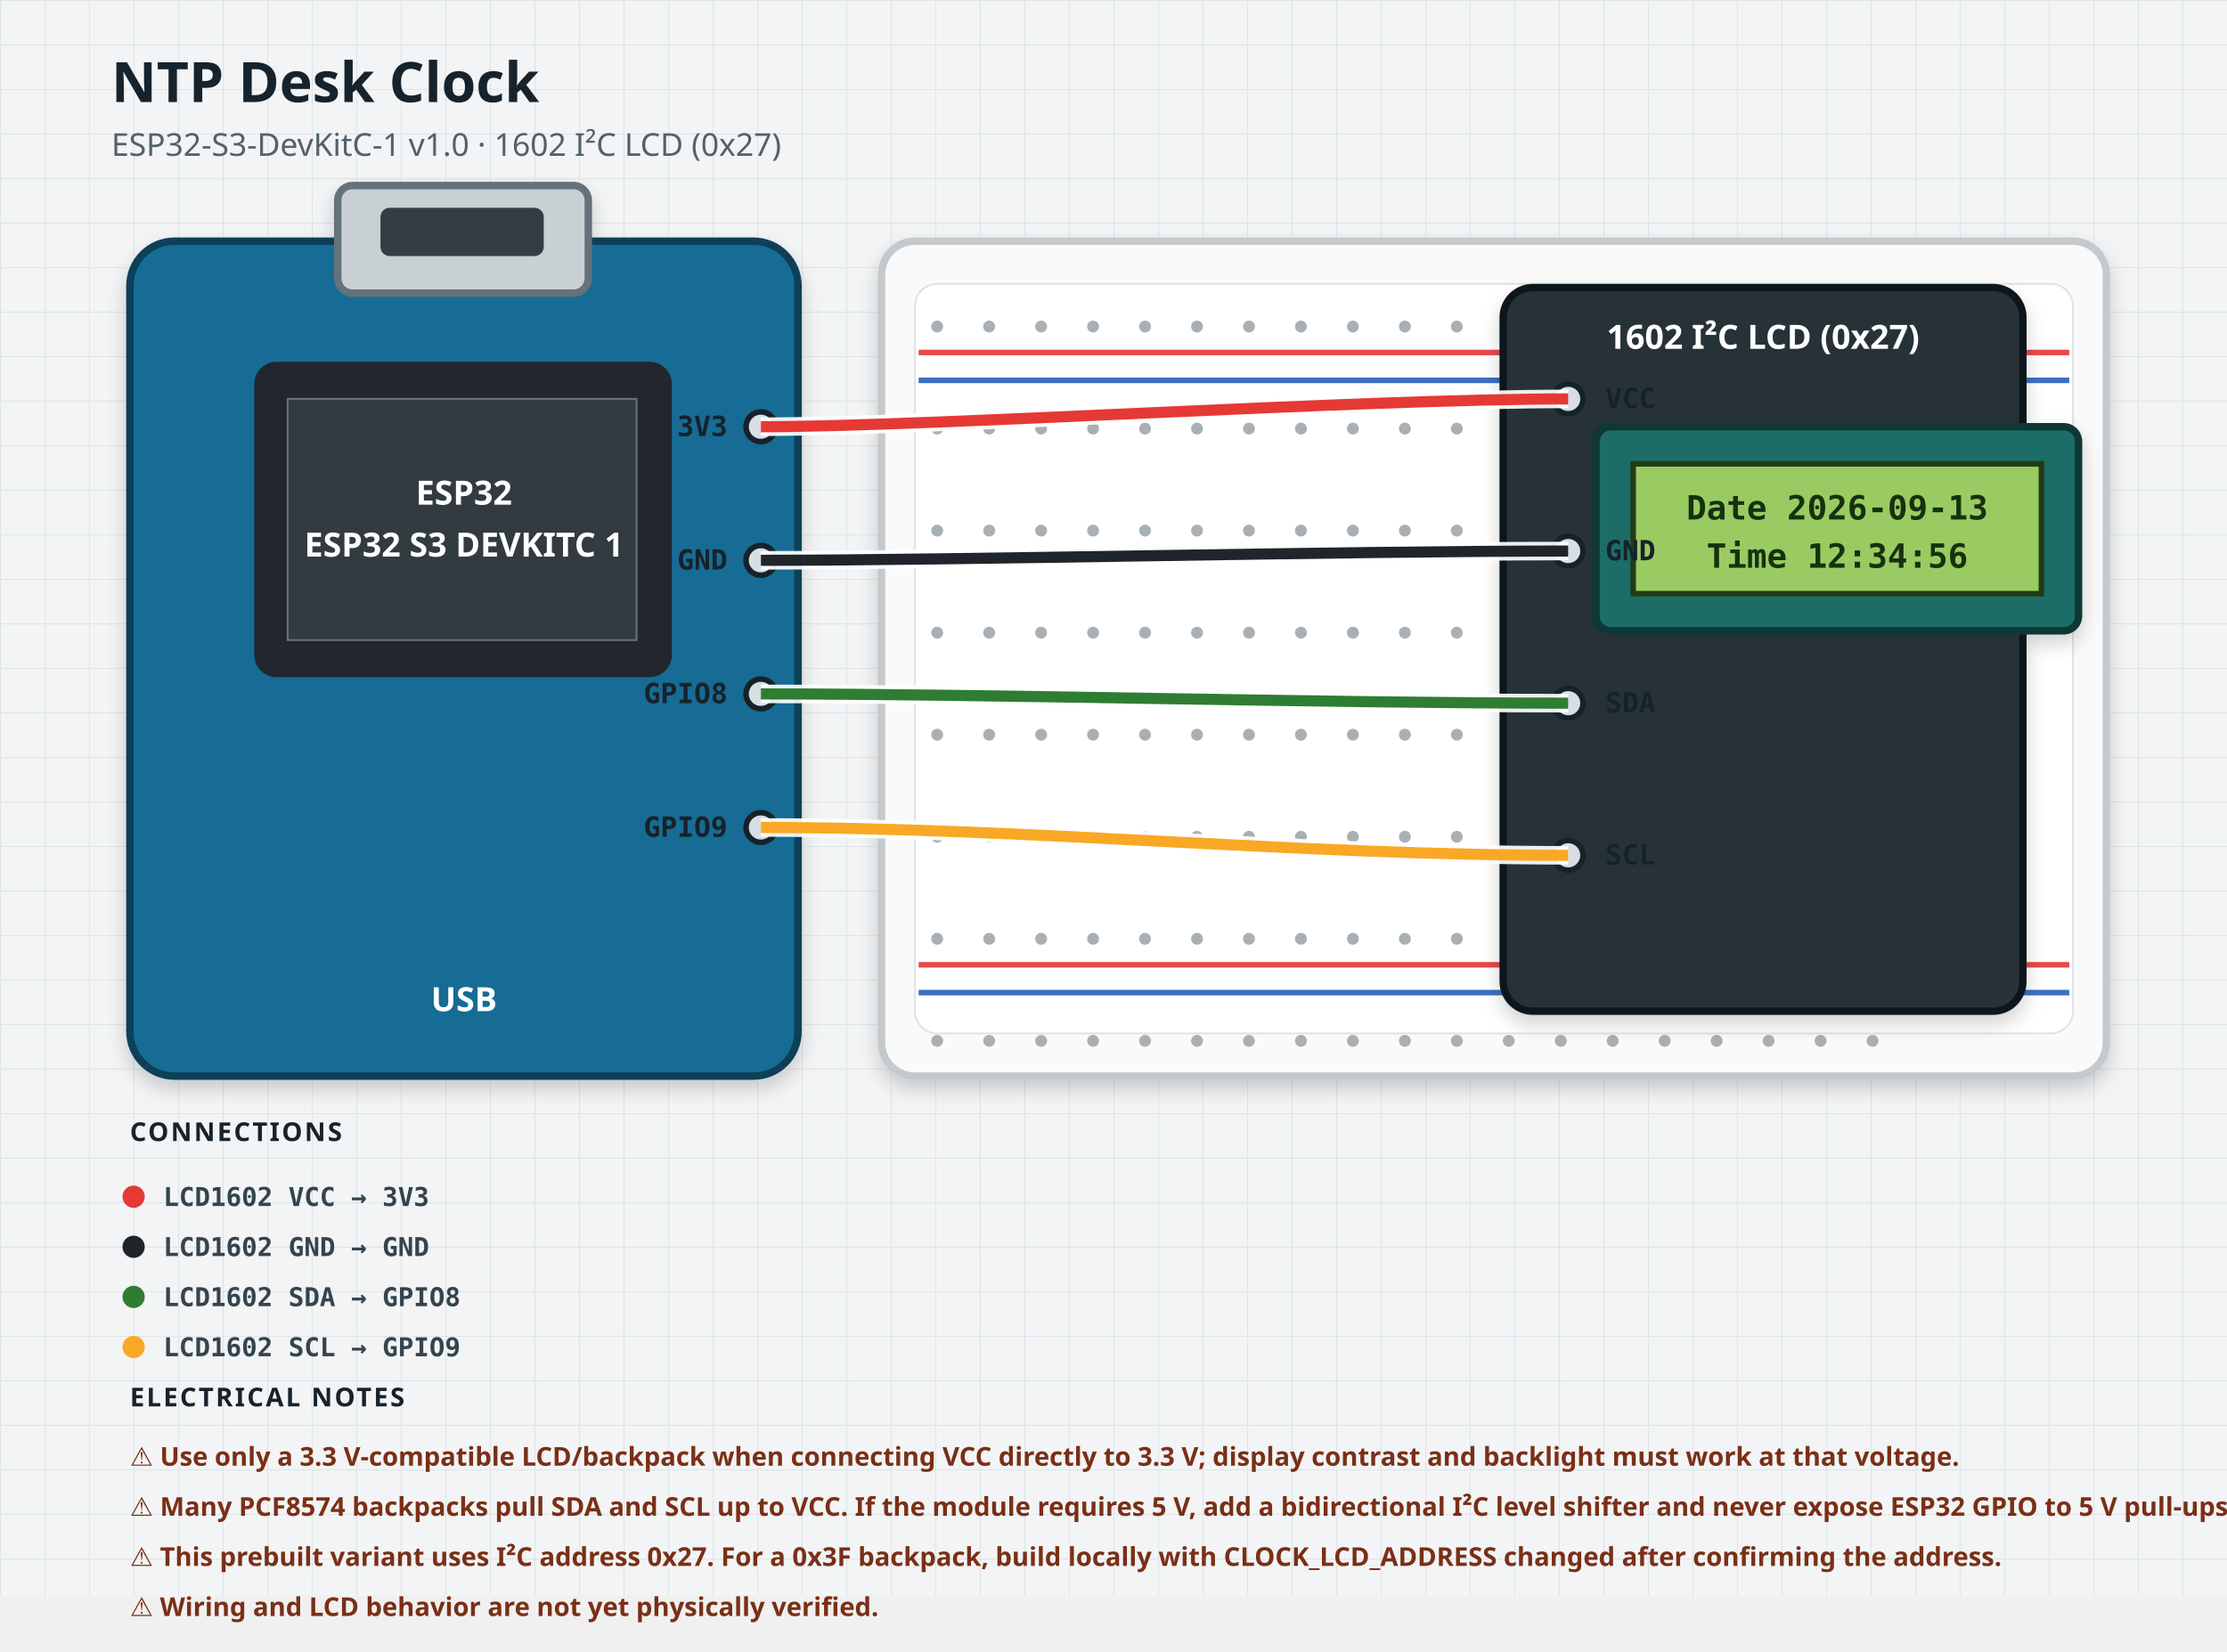
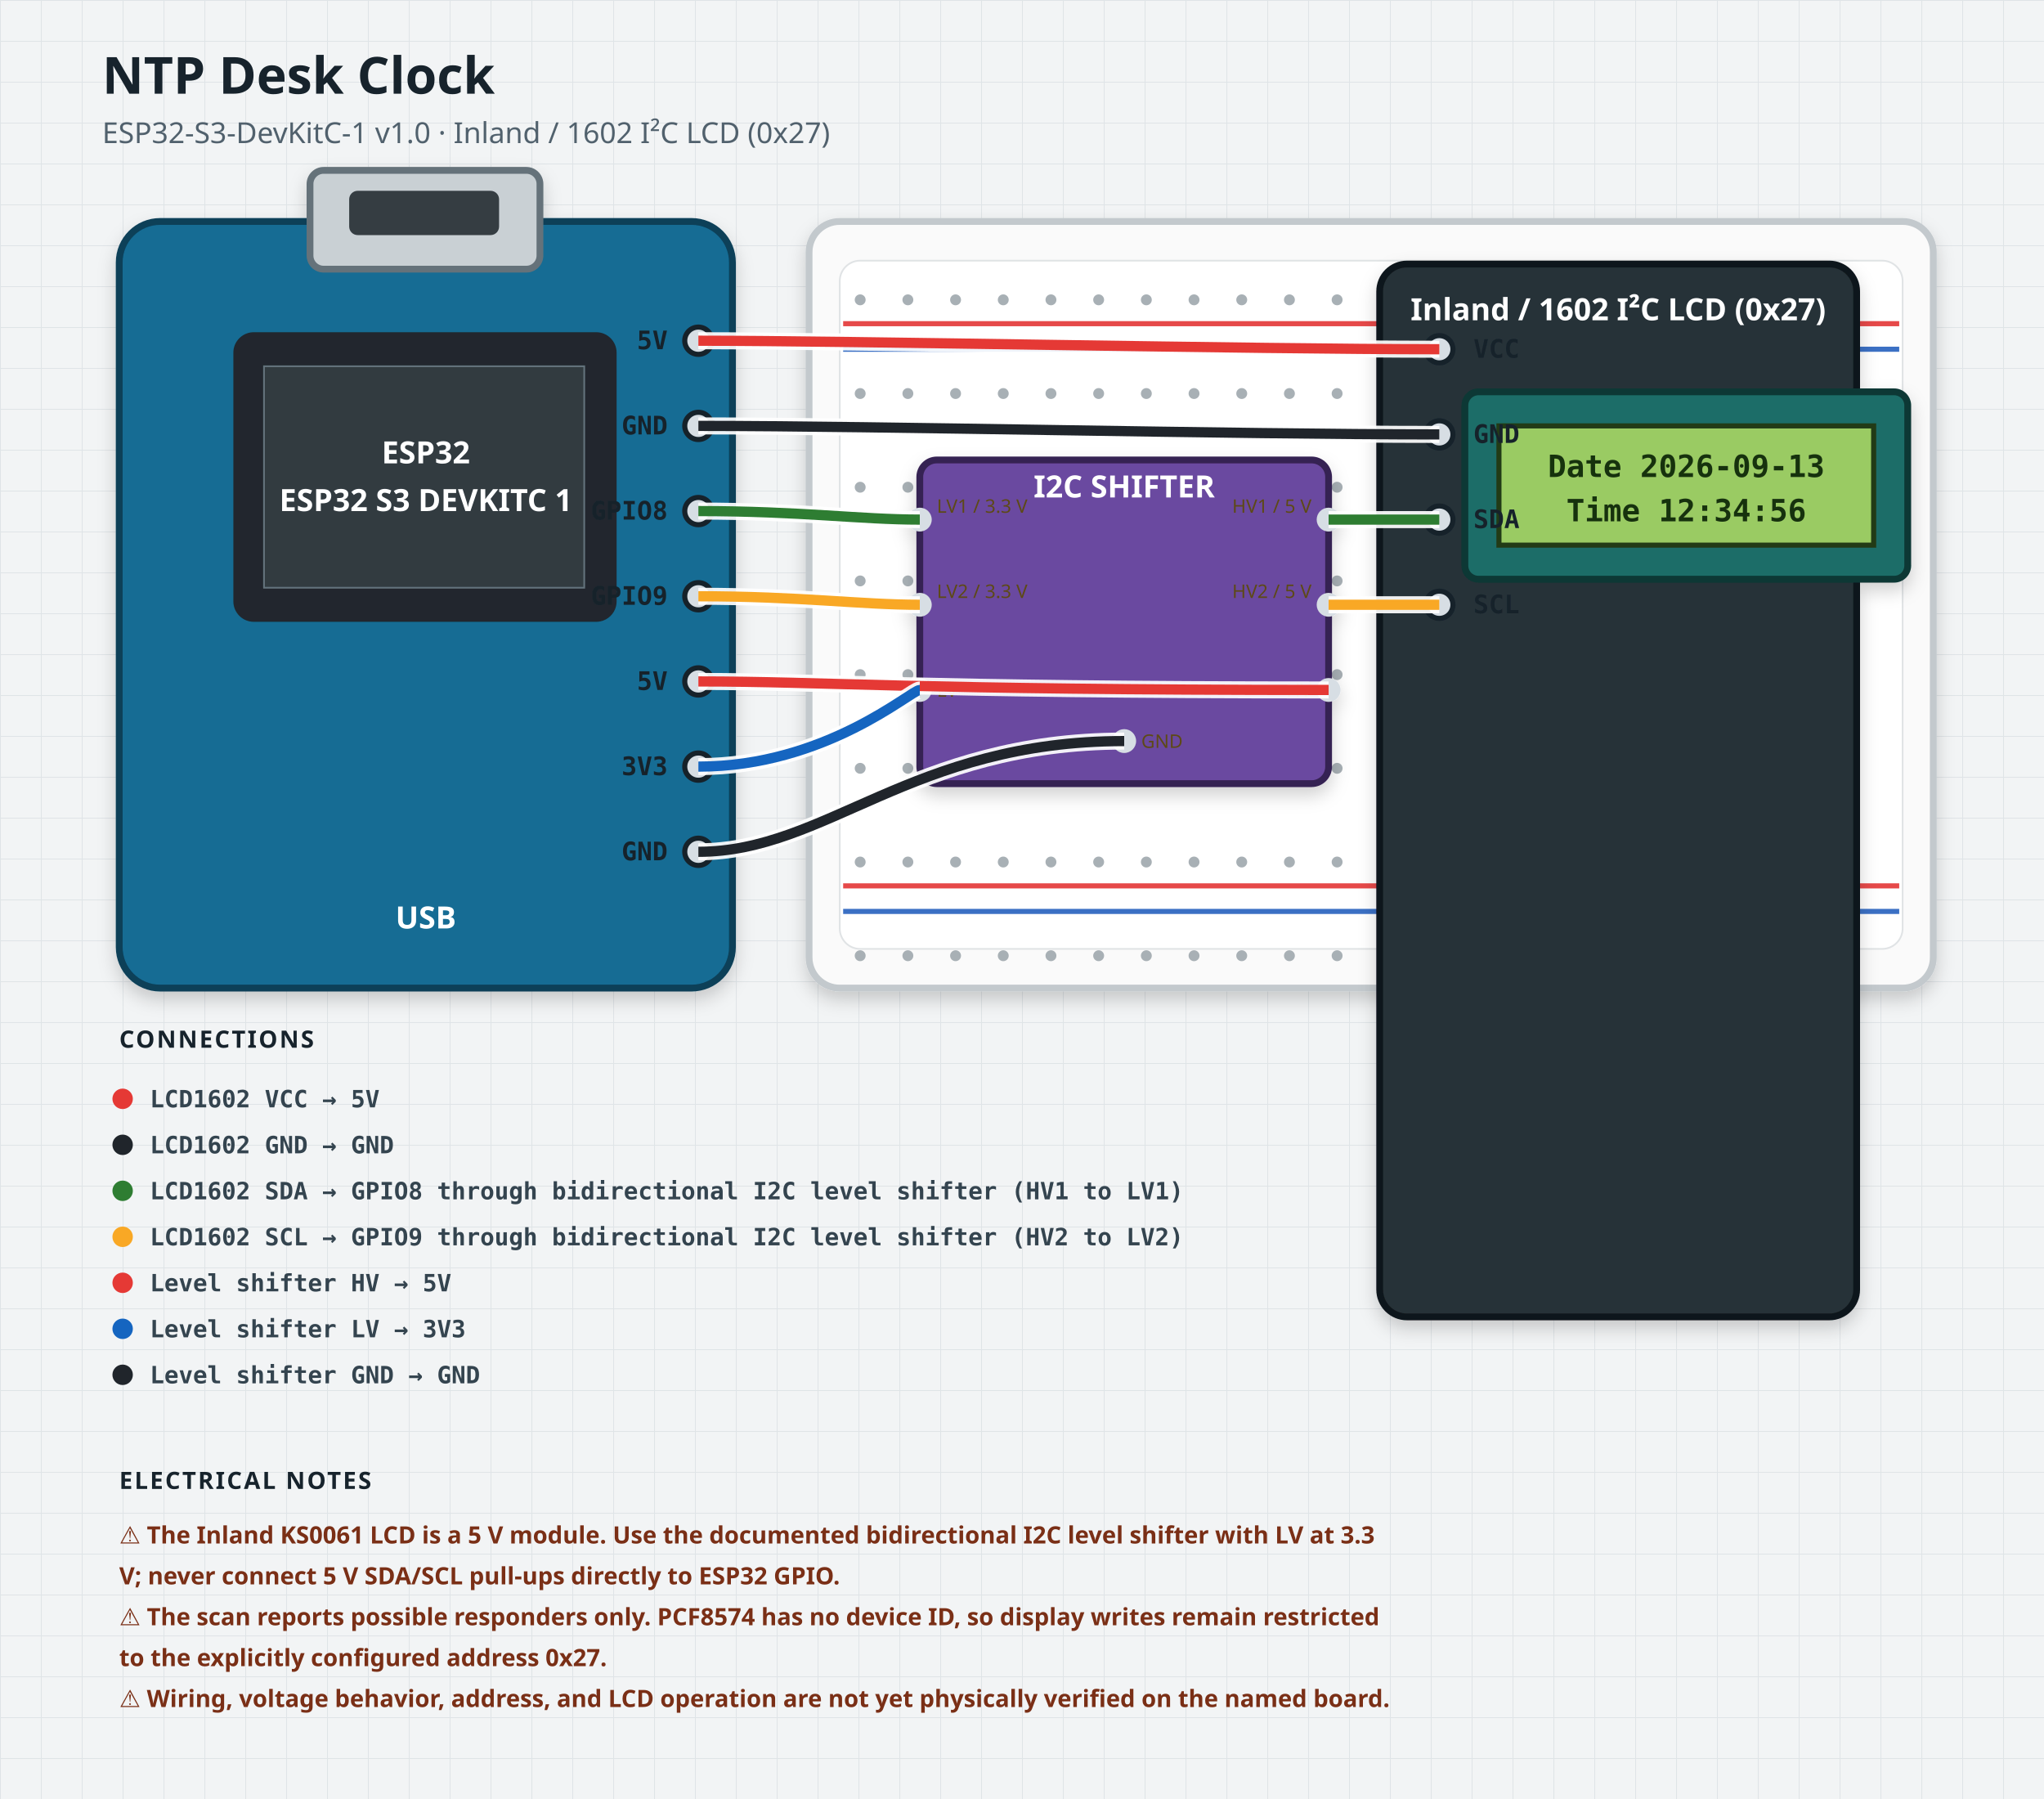
- <svg xmlns="http://www.w3.org/2000/svg" viewBox="0 0 1200 890" role="img" aria-labelledby="title desc">
+ <svg xmlns="http://www.w3.org/2000/svg" viewBox="0 0 1200 1056" role="img" aria-labelledby="title desc">
  <style>.heading{font:700 30px system-ui;fill:#17232c}.sub{font:500 17px system-ui;fill:#51616d}.board{font:700 18px system-ui;fill:white}.pin{font:700 15px ui-monospace,monospace;fill:#17232c}.section{font:700 14px system-ui;fill:#17232c;letter-spacing:.08em}.connection{font:600 14px ui-monospace,monospace;fill:#34444f}.warning{font:650 14px system-ui;fill:#7a2f16}.resistor{font:700 12px ui-monospace,monospace;fill:#5d4a18}.tiny{font:11px system-ui;fill:#5d4a18}</style>
  <defs>
    <pattern id="grid" width="24" height="24" patternUnits="userSpaceOnUse">
      <path d="M24 0H0V24" fill="none" stroke="#dfe4e7" stroke-width="1" />
    </pattern>
    <filter id="shadow">
      <feDropShadow dx="0" dy="5" stdDeviation="5" flood-opacity=".18" />
    </filter>
  </defs>
-   <rect width="1200" height="860" fill="#f2f4f5" />
-   <rect width="1200" height="860" fill="url(#grid)" />
+   <rect width="1200" height="1056" fill="#f2f4f5" />
+   <rect width="1200" height="1056" fill="url(#grid)" />
  <text x="60" y="55" class="heading">NTP Desk Clock</text>
-   <text x="60" y="84" class="sub">ESP32-S3-DevKitC-1 v1.0 · 1602 I²C LCD (0x27)</text>
+   <text x="60" y="84" class="sub">ESP32-S3-DevKitC-1 v1.0 · Inland / 1602 I²C LCD (0x27)</text>
  <g filter="url(#shadow)">
    <rect x="70" y="130" width="360" height="450" rx="24" fill="#146c94" stroke="#0b3f59" stroke-width="4" />
    <rect x="182" y="100" width="135" height="58" rx="8" fill="#c9d0d4" stroke="#65727a" stroke-width="4" />
    <rect x="205" y="112" width="88" height="26" rx="5" fill="#343c42" />
    <rect x="137" y="195" width="225" height="170" rx="12" fill="#20282e" />
    <path d="M155 215h188v130H155z" fill="#303a41" stroke="#64727b" />
    <text x="250" y="272" text-anchor="middle" class="board">ESP32</text>
    <text x="250" y="300" text-anchor="middle" class="board">ESP32 S3 DEVKITC 1</text>
    <text x="250" y="545" text-anchor="middle" class="board">USB</text>
-     <circle cx="410" cy="230" r="8" fill="#d7dee4" stroke="#17232c" stroke-width="3" />
-     <text x="392" y="235" text-anchor="end" class="pin">3V3</text>
-     <circle cx="410" cy="302" r="8" fill="#d7dee4" stroke="#17232c" stroke-width="3" />
-     <text x="392" y="307" text-anchor="end" class="pin">GND</text>
-     <circle cx="410" cy="374" r="8" fill="#d7dee4" stroke="#17232c" stroke-width="3" />
-     <text x="392" y="379" text-anchor="end" class="pin">GPIO8</text>
-     <circle cx="410" cy="446" r="8" fill="#d7dee4" stroke="#17232c" stroke-width="3" />
-     <text x="392" y="451" text-anchor="end" class="pin">GPIO9</text>
+     <circle cx="410" cy="200" r="8" fill="#d7dee4" stroke="#17232c" stroke-width="3" />
+     <text x="392" y="205" text-anchor="end" class="pin">5V</text>
+     <circle cx="410" cy="250" r="8" fill="#d7dee4" stroke="#17232c" stroke-width="3" />
+     <text x="392" y="255" text-anchor="end" class="pin">GND</text>
+     <circle cx="410" cy="300" r="8" fill="#d7dee4" stroke="#17232c" stroke-width="3" />
+     <text x="392" y="305" text-anchor="end" class="pin">GPIO8</text>
+     <circle cx="410" cy="350" r="8" fill="#d7dee4" stroke="#17232c" stroke-width="3" />
+     <text x="392" y="355" text-anchor="end" class="pin">GPIO9</text>
+     <circle cx="410" cy="400" r="8" fill="#d7dee4" stroke="#17232c" stroke-width="3" />
+     <text x="392" y="405" text-anchor="end" class="pin">5V</text>
+     <circle cx="410" cy="450" r="8" fill="#d7dee4" stroke="#17232c" stroke-width="3" />
+     <text x="392" y="455" text-anchor="end" class="pin">3V3</text>
+     <circle cx="410" cy="500" r="8" fill="#d7dee4" stroke="#17232c" stroke-width="3" />
+     <text x="392" y="505" text-anchor="end" class="pin">GND</text>
  </g>
  <g filter="url(#shadow)">
    <rect x="475" y="130" width="660" height="450" rx="18" fill="#fafafa" stroke="#c3c9cd" stroke-width="4" />
    <rect x="493" y="153" width="624" height="404" rx="12" fill="#fff" stroke="#e0e3e5" />
    <circle cx="505" cy="176" r="3.2" fill="#a8b0b5" />
    <circle cx="533" cy="176" r="3.2" fill="#a8b0b5" />
    <circle cx="561" cy="176" r="3.2" fill="#a8b0b5" />
    <circle cx="589" cy="176" r="3.2" fill="#a8b0b5" />
    <circle cx="617" cy="176" r="3.2" fill="#a8b0b5" />
    <circle cx="645" cy="176" r="3.2" fill="#a8b0b5" />
    <circle cx="673" cy="176" r="3.2" fill="#a8b0b5" />
    <circle cx="701" cy="176" r="3.2" fill="#a8b0b5" />
    <circle cx="729" cy="176" r="3.2" fill="#a8b0b5" />
    <circle cx="757" cy="176" r="3.2" fill="#a8b0b5" />
    <circle cx="785" cy="176" r="3.2" fill="#a8b0b5" />
    <circle cx="813" cy="176" r="3.2" fill="#a8b0b5" />
    <circle cx="841" cy="176" r="3.2" fill="#a8b0b5" />
    <circle cx="869" cy="176" r="3.2" fill="#a8b0b5" />
    <circle cx="897" cy="176" r="3.2" fill="#a8b0b5" />
    <circle cx="925" cy="176" r="3.2" fill="#a8b0b5" />
    <circle cx="953" cy="176" r="3.2" fill="#a8b0b5" />
    <circle cx="981" cy="176" r="3.2" fill="#a8b0b5" />
    <circle cx="1009" cy="176" r="3.2" fill="#a8b0b5" />
    <circle cx="505" cy="231" r="3.2" fill="#a8b0b5" />
    <circle cx="533" cy="231" r="3.2" fill="#a8b0b5" />
    <circle cx="561" cy="231" r="3.2" fill="#a8b0b5" />
    <circle cx="589" cy="231" r="3.2" fill="#a8b0b5" />
    <circle cx="617" cy="231" r="3.2" fill="#a8b0b5" />
    <circle cx="645" cy="231" r="3.2" fill="#a8b0b5" />
    <circle cx="673" cy="231" r="3.2" fill="#a8b0b5" />
    <circle cx="701" cy="231" r="3.2" fill="#a8b0b5" />
    <circle cx="729" cy="231" r="3.2" fill="#a8b0b5" />
    <circle cx="757" cy="231" r="3.2" fill="#a8b0b5" />
    <circle cx="785" cy="231" r="3.2" fill="#a8b0b5" />
    <circle cx="813" cy="231" r="3.2" fill="#a8b0b5" />
    <circle cx="841" cy="231" r="3.2" fill="#a8b0b5" />
    <circle cx="869" cy="231" r="3.2" fill="#a8b0b5" />
    <circle cx="897" cy="231" r="3.2" fill="#a8b0b5" />
    <circle cx="925" cy="231" r="3.2" fill="#a8b0b5" />
    <circle cx="953" cy="231" r="3.2" fill="#a8b0b5" />
    <circle cx="981" cy="231" r="3.2" fill="#a8b0b5" />
    <circle cx="1009" cy="231" r="3.2" fill="#a8b0b5" />
    <circle cx="505" cy="286" r="3.2" fill="#a8b0b5" />
    <circle cx="533" cy="286" r="3.2" fill="#a8b0b5" />
    <circle cx="561" cy="286" r="3.2" fill="#a8b0b5" />
    <circle cx="589" cy="286" r="3.2" fill="#a8b0b5" />
    <circle cx="617" cy="286" r="3.2" fill="#a8b0b5" />
    <circle cx="645" cy="286" r="3.2" fill="#a8b0b5" />
    <circle cx="673" cy="286" r="3.2" fill="#a8b0b5" />
    <circle cx="701" cy="286" r="3.2" fill="#a8b0b5" />
    <circle cx="729" cy="286" r="3.2" fill="#a8b0b5" />
    <circle cx="757" cy="286" r="3.2" fill="#a8b0b5" />
    <circle cx="785" cy="286" r="3.2" fill="#a8b0b5" />
    <circle cx="813" cy="286" r="3.2" fill="#a8b0b5" />
    <circle cx="841" cy="286" r="3.2" fill="#a8b0b5" />
    <circle cx="869" cy="286" r="3.2" fill="#a8b0b5" />
    <circle cx="897" cy="286" r="3.2" fill="#a8b0b5" />
    <circle cx="925" cy="286" r="3.2" fill="#a8b0b5" />
    <circle cx="953" cy="286" r="3.2" fill="#a8b0b5" />
    <circle cx="981" cy="286" r="3.2" fill="#a8b0b5" />
    <circle cx="1009" cy="286" r="3.2" fill="#a8b0b5" />
    <circle cx="505" cy="341" r="3.2" fill="#a8b0b5" />
    <circle cx="533" cy="341" r="3.2" fill="#a8b0b5" />
    <circle cx="561" cy="341" r="3.2" fill="#a8b0b5" />
    <circle cx="589" cy="341" r="3.2" fill="#a8b0b5" />
    <circle cx="617" cy="341" r="3.2" fill="#a8b0b5" />
    <circle cx="645" cy="341" r="3.2" fill="#a8b0b5" />
    <circle cx="673" cy="341" r="3.2" fill="#a8b0b5" />
    <circle cx="701" cy="341" r="3.2" fill="#a8b0b5" />
    <circle cx="729" cy="341" r="3.2" fill="#a8b0b5" />
    <circle cx="757" cy="341" r="3.2" fill="#a8b0b5" />
    <circle cx="785" cy="341" r="3.2" fill="#a8b0b5" />
    <circle cx="813" cy="341" r="3.2" fill="#a8b0b5" />
    <circle cx="841" cy="341" r="3.2" fill="#a8b0b5" />
    <circle cx="869" cy="341" r="3.2" fill="#a8b0b5" />
    <circle cx="897" cy="341" r="3.2" fill="#a8b0b5" />
    <circle cx="925" cy="341" r="3.2" fill="#a8b0b5" />
    <circle cx="953" cy="341" r="3.2" fill="#a8b0b5" />
    <circle cx="981" cy="341" r="3.2" fill="#a8b0b5" />
    <circle cx="1009" cy="341" r="3.2" fill="#a8b0b5" />
    <circle cx="505" cy="396" r="3.2" fill="#a8b0b5" />
    <circle cx="533" cy="396" r="3.2" fill="#a8b0b5" />
    <circle cx="561" cy="396" r="3.2" fill="#a8b0b5" />
    <circle cx="589" cy="396" r="3.2" fill="#a8b0b5" />
    <circle cx="617" cy="396" r="3.2" fill="#a8b0b5" />
    <circle cx="645" cy="396" r="3.2" fill="#a8b0b5" />
    <circle cx="673" cy="396" r="3.2" fill="#a8b0b5" />
    <circle cx="701" cy="396" r="3.2" fill="#a8b0b5" />
    <circle cx="729" cy="396" r="3.2" fill="#a8b0b5" />
    <circle cx="757" cy="396" r="3.2" fill="#a8b0b5" />
    <circle cx="785" cy="396" r="3.2" fill="#a8b0b5" />
    <circle cx="813" cy="396" r="3.2" fill="#a8b0b5" />
    <circle cx="841" cy="396" r="3.2" fill="#a8b0b5" />
    <circle cx="869" cy="396" r="3.2" fill="#a8b0b5" />
    <circle cx="897" cy="396" r="3.2" fill="#a8b0b5" />
    <circle cx="925" cy="396" r="3.2" fill="#a8b0b5" />
    <circle cx="953" cy="396" r="3.2" fill="#a8b0b5" />
    <circle cx="981" cy="396" r="3.2" fill="#a8b0b5" />
    <circle cx="1009" cy="396" r="3.2" fill="#a8b0b5" />
    <circle cx="505" cy="451" r="3.2" fill="#a8b0b5" />
    <circle cx="533" cy="451" r="3.2" fill="#a8b0b5" />
    <circle cx="561" cy="451" r="3.2" fill="#a8b0b5" />
    <circle cx="589" cy="451" r="3.2" fill="#a8b0b5" />
    <circle cx="617" cy="451" r="3.2" fill="#a8b0b5" />
    <circle cx="645" cy="451" r="3.2" fill="#a8b0b5" />
    <circle cx="673" cy="451" r="3.2" fill="#a8b0b5" />
    <circle cx="701" cy="451" r="3.2" fill="#a8b0b5" />
    <circle cx="729" cy="451" r="3.2" fill="#a8b0b5" />
    <circle cx="757" cy="451" r="3.2" fill="#a8b0b5" />
    <circle cx="785" cy="451" r="3.2" fill="#a8b0b5" />
    <circle cx="813" cy="451" r="3.2" fill="#a8b0b5" />
    <circle cx="841" cy="451" r="3.2" fill="#a8b0b5" />
    <circle cx="869" cy="451" r="3.2" fill="#a8b0b5" />
    <circle cx="897" cy="451" r="3.2" fill="#a8b0b5" />
    <circle cx="925" cy="451" r="3.2" fill="#a8b0b5" />
    <circle cx="953" cy="451" r="3.2" fill="#a8b0b5" />
    <circle cx="981" cy="451" r="3.2" fill="#a8b0b5" />
    <circle cx="1009" cy="451" r="3.2" fill="#a8b0b5" />
    <circle cx="505" cy="506" r="3.2" fill="#a8b0b5" />
    <circle cx="533" cy="506" r="3.2" fill="#a8b0b5" />
    <circle cx="561" cy="506" r="3.2" fill="#a8b0b5" />
    <circle cx="589" cy="506" r="3.2" fill="#a8b0b5" />
    <circle cx="617" cy="506" r="3.2" fill="#a8b0b5" />
    <circle cx="645" cy="506" r="3.2" fill="#a8b0b5" />
    <circle cx="673" cy="506" r="3.2" fill="#a8b0b5" />
    <circle cx="701" cy="506" r="3.2" fill="#a8b0b5" />
    <circle cx="729" cy="506" r="3.2" fill="#a8b0b5" />
    <circle cx="757" cy="506" r="3.2" fill="#a8b0b5" />
    <circle cx="785" cy="506" r="3.2" fill="#a8b0b5" />
    <circle cx="813" cy="506" r="3.2" fill="#a8b0b5" />
    <circle cx="841" cy="506" r="3.2" fill="#a8b0b5" />
    <circle cx="869" cy="506" r="3.2" fill="#a8b0b5" />
    <circle cx="897" cy="506" r="3.2" fill="#a8b0b5" />
    <circle cx="925" cy="506" r="3.2" fill="#a8b0b5" />
    <circle cx="953" cy="506" r="3.2" fill="#a8b0b5" />
    <circle cx="981" cy="506" r="3.2" fill="#a8b0b5" />
    <circle cx="1009" cy="506" r="3.2" fill="#a8b0b5" />
    <circle cx="505" cy="561" r="3.2" fill="#a8b0b5" />
    <circle cx="533" cy="561" r="3.2" fill="#a8b0b5" />
    <circle cx="561" cy="561" r="3.2" fill="#a8b0b5" />
    <circle cx="589" cy="561" r="3.2" fill="#a8b0b5" />
    <circle cx="617" cy="561" r="3.2" fill="#a8b0b5" />
    <circle cx="645" cy="561" r="3.2" fill="#a8b0b5" />
    <circle cx="673" cy="561" r="3.2" fill="#a8b0b5" />
    <circle cx="701" cy="561" r="3.2" fill="#a8b0b5" />
    <circle cx="729" cy="561" r="3.2" fill="#a8b0b5" />
    <circle cx="757" cy="561" r="3.2" fill="#a8b0b5" />
    <circle cx="785" cy="561" r="3.2" fill="#a8b0b5" />
    <circle cx="813" cy="561" r="3.2" fill="#a8b0b5" />
    <circle cx="841" cy="561" r="3.2" fill="#a8b0b5" />
    <circle cx="869" cy="561" r="3.2" fill="#a8b0b5" />
    <circle cx="897" cy="561" r="3.2" fill="#a8b0b5" />
    <circle cx="925" cy="561" r="3.2" fill="#a8b0b5" />
    <circle cx="953" cy="561" r="3.2" fill="#a8b0b5" />
    <circle cx="981" cy="561" r="3.2" fill="#a8b0b5" />
    <circle cx="1009" cy="561" r="3.2" fill="#a8b0b5" />
    <path d="M495 190h620M495 520h620" stroke="#e64a4a" stroke-width="3" />
    <path d="M495 205h620M495 535h620" stroke="#3b70c4" stroke-width="3" />
  </g>
  <g filter="url(#shadow)">
-     <rect x="810" y="155" width="280" height="390" rx="16" fill="#263238" stroke="#11181c" stroke-width="4" />
-     <text x="950" y="188" text-anchor="middle" class="board">1602 I²C LCD (0x27)</text>
+     <rect x="540" y="270" width="240" height="190" rx="10" fill="#6b4aa0" stroke="#362052" stroke-width="4" />
+     <text x="660" y="292" text-anchor="middle" class="board">I2C SHIFTER</text>
+     <circle cx="540" cy="305" r="7" fill="#d7dee4" />
+     <text x="550" y="301" class="tiny">LV1 / 3.3 V</text>
+     <circle cx="780" cy="305" r="7" fill="#d7dee4" />
+     <text x="770" y="301" text-anchor="end" class="tiny">HV1 / 5 V</text>
+     <circle cx="540" cy="355" r="7" fill="#d7dee4" />
+     <text x="550" y="351" class="tiny">LV2 / 3.3 V</text>
+     <circle cx="780" cy="355" r="7" fill="#d7dee4" />
+     <text x="770" y="351" text-anchor="end" class="tiny">HV2 / 5 V</text>
+     <circle cx="540" cy="405" r="7" fill="#d7dee4" />
+     <text x="550" y="409" class="tiny">LV</text>
+     <circle cx="780" cy="405" r="7" fill="#d7dee4" />
+     <text x="770" y="409" text-anchor="end" class="tiny">HV</text>
+     <circle cx="660" cy="435" r="7" fill="#d7dee4" />
+     <text x="670" y="439" class="tiny">GND</text>
+   </g>
+   <g filter="url(#shadow)">
+     <rect x="810" y="155" width="280" height="618" rx="16" fill="#263238" stroke="#11181c" stroke-width="4" />
+     <text x="950" y="188" text-anchor="middle" class="board">Inland / 1602 I²C LCD (0x27)</text>
    <g>
      <rect x="860" y="230" width="260" height="110" rx="8" fill="#1c6d67" stroke="#0c3734" stroke-width="4" />
      <rect x="880" y="250" width="220" height="70" fill="#9acb63" stroke="#233b19" stroke-width="3" />
      <text x="990" y="280" text-anchor="middle" style="font:700 18px ui-monospace,monospace;fill:#193111">Date 2026-09-13</text>
      <text x="990" y="306" text-anchor="middle" style="font:700 18px ui-monospace,monospace;fill:#193111">Time 12:34:56</text>
    </g>
-     <circle cx="845" cy="215" r="8" fill="#d7dee4" stroke="#17232c" stroke-width="3" />
-     <text x="865" y="220" class="pin">VCC</text>
-     <circle cx="845" cy="297" r="8" fill="#d7dee4" stroke="#17232c" stroke-width="3" />
-     <text x="865" y="302" class="pin">GND</text>
-     <circle cx="845" cy="379" r="8" fill="#d7dee4" stroke="#17232c" stroke-width="3" />
-     <text x="865" y="384" class="pin">SDA</text>
-     <circle cx="845" cy="461" r="8" fill="#d7dee4" stroke="#17232c" stroke-width="3" />
-     <text x="865" y="466" class="pin">SCL</text>
-   </g>
-   <path d="M410 230 C 500 230, 735 215, 845 215" fill="none" stroke="#fff" stroke-width="10" opacity=".92" />
-   <path d="M410 230 C 500 230, 735 215, 845 215" fill="none" stroke="#e53935" stroke-width="6" />
-   <path d="M410 302 C 518 302, 723 297, 845 297" fill="none" stroke="#fff" stroke-width="10" opacity=".92" />
-   <path d="M410 302 C 518 302, 723 297, 845 297" fill="none" stroke="#20252b" stroke-width="6" />
-   <path d="M410 374 C 536 374, 711 379, 845 379" fill="none" stroke="#fff" stroke-width="10" opacity=".92" />
-   <path d="M410 374 C 536 374, 711 379, 845 379" fill="none" stroke="#2e7d32" stroke-width="6" />
-   <path d="M410 446 C 554 446, 699 461, 845 461" fill="none" stroke="#fff" stroke-width="10" opacity=".92" />
-   <path d="M410 446 C 554 446, 699 461, 845 461" fill="none" stroke="#f9a825" stroke-width="6" />
+     <circle cx="845" cy="205" r="8" fill="#d7dee4" stroke="#17232c" stroke-width="3" />
+     <text x="865" y="210" class="pin">VCC</text>
+     <circle cx="845" cy="255" r="8" fill="#d7dee4" stroke="#17232c" stroke-width="3" />
+     <text x="865" y="260" class="pin">GND</text>
+     <circle cx="845" cy="305" r="8" fill="#d7dee4" stroke="#17232c" stroke-width="3" />
+     <text x="865" y="310" class="pin">SDA</text>
+     <circle cx="845" cy="355" r="8" fill="#d7dee4" stroke="#17232c" stroke-width="3" />
+     <text x="865" y="360" class="pin">SCL</text>
+   </g>
+   <path d="M410 200 C 500 200, 735 205, 845 205" fill="none" stroke="#fff" stroke-width="10" opacity=".92" />
+   <path d="M410 200 C 500 200, 735 205, 845 205" fill="none" stroke="#e53935" stroke-width="6" />
+   <path d="M410 250 C 518 250, 723 255, 845 255" fill="none" stroke="#fff" stroke-width="10" opacity=".92" />
+   <path d="M410 250 C 518 250, 723 255, 845 255" fill="none" stroke="#20252b" stroke-width="6" />
+   <path d="M410 300 C470 300, 505 305, 540 305 M780 305 C805 305, 825 305, 845 305" fill="none" stroke="#fff" stroke-width="10" opacity=".92" />
+   <path d="M410 300 C470 300, 505 305, 540 305 M780 305 C805 305, 825 305, 845 305" fill="none" stroke="#2e7d32" stroke-width="6" />
+   <path d="M410 350 C470 350, 505 355, 540 355 M780 355 C805 355, 825 355, 845 355" fill="none" stroke="#fff" stroke-width="10" opacity=".92" />
+   <path d="M410 350 C470 350, 505 355, 540 355 M780 355 C805 355, 825 355, 845 355" fill="none" stroke="#f9a825" stroke-width="6" />
+   <path d="M410 400 C485 400, 535 405, 780 405" fill="none" stroke="#fff" stroke-width="10" opacity=".92" />
+   <path d="M410 400 C485 400, 535 405, 780 405" fill="none" stroke="#e53935" stroke-width="6" />
+   <path d="M410 450 C485 450, 535 405, 540 405" fill="none" stroke="#fff" stroke-width="10" opacity=".92" />
+   <path d="M410 450 C485 450, 535 405, 540 405" fill="none" stroke="#1565c0" stroke-width="6" />
+   <path d="M410 500 C485 500, 535 435, 660 435" fill="none" stroke="#fff" stroke-width="10" opacity=".92" />
+   <path d="M410 500 C485 500, 535 435, 660 435" fill="none" stroke="#20252b" stroke-width="6" />
  <text x="70" y="615" class="section">CONNECTIONS</text>
  <circle cx="72" cy="645" r="6" fill="#e53935" />
-   <text x="88" y="650" class="connection">LCD1602 VCC → 3V3</text>
+   <text x="88" y="650" class="connection">LCD1602 VCC → 5V</text>
  <circle cx="72" cy="672" r="6" fill="#20252b" />
  <text x="88" y="677" class="connection">LCD1602 GND → GND</text>
  <circle cx="72" cy="699" r="6" fill="#2e7d32" />
-   <text x="88" y="704" class="connection">LCD1602 SDA → GPIO8</text>
+   <text x="88" y="704" class="connection">LCD1602 SDA → GPIO8 through bidirectional I2C level shifter (HV1 to LV1)</text>
  <circle cx="72" cy="726" r="6" fill="#f9a825" />
-   <text x="88" y="731" class="connection">LCD1602 SCL → GPIO9</text>
-   <text x="70" y="758" class="section">ELECTRICAL NOTES</text>
-   <text x="70" y="790" class="warning">⚠ Use only a 3.3 V-compatible LCD/backpack when connecting VCC directly to 3.3 V; display contrast and backlight must work at that voltage.</text>
-   <text x="70" y="817" class="warning">⚠ Many PCF8574 backpacks pull SDA and SCL up to VCC. If the module requires 5 V, add a bidirectional I²C level shifter and never expose ESP32 GPIO to 5 V pull-ups.</text>
-   <text x="70" y="844" class="warning">⚠ This prebuilt variant uses I²C address 0x27. For a 0x3F backpack, build locally with CLOCK_LCD_ADDRESS changed after confirming the address.</text>
-   <text x="70" y="871" class="warning">⚠ Wiring and LCD behavior are not yet physically verified.</text>
+   <text x="88" y="731" class="connection">LCD1602 SCL → GPIO9 through bidirectional I2C level shifter (HV2 to LV2)</text>
+   <circle cx="72" cy="753" r="6" fill="#e53935" />
+   <text x="88" y="758" class="connection">Level shifter HV → 5V</text>
+   <circle cx="72" cy="780" r="6" fill="#1565c0" />
+   <text x="88" y="785" class="connection">Level shifter LV → 3V3</text>
+   <circle cx="72" cy="807" r="6" fill="#20252b" />
+   <text x="88" y="812" class="connection">Level shifter GND → GND</text>
+   <text x="70" y="874" class="section">ELECTRICAL NOTES</text>
+   <text x="70" y="906" class="warning" data-full="The Inland KS0061 LCD is a 5 V module. Use the documented bidirectional I2C level shifter with LV at 3.3 V; never connect 5 V SDA/SCL pull-ups directly to ESP32 GPIO.">⚠ The Inland KS0061 LCD is a 5 V module. Use the documented bidirectional I2C level shifter with LV at 3.3</text>
+   <text x="70" y="930" class="warning" data-full="">  V; never connect 5 V SDA/SCL pull-ups directly to ESP32 GPIO.</text>
+   <text x="70" y="954" class="warning" data-full="The scan reports possible responders only. PCF8574 has no device ID, so display writes remain restricted to the explicitly configured address 0x27.">⚠ The scan reports possible responders only. PCF8574 has no device ID, so display writes remain restricted</text>
+   <text x="70" y="978" class="warning" data-full="">  to the explicitly configured address 0x27.</text>
+   <text x="70" y="1002" class="warning" data-full="Wiring, voltage behavior, address, and LCD operation are not yet physically verified on the named board.">⚠ Wiring, voltage behavior, address, and LCD operation are not yet physically verified on the named board.</text>
</svg>
